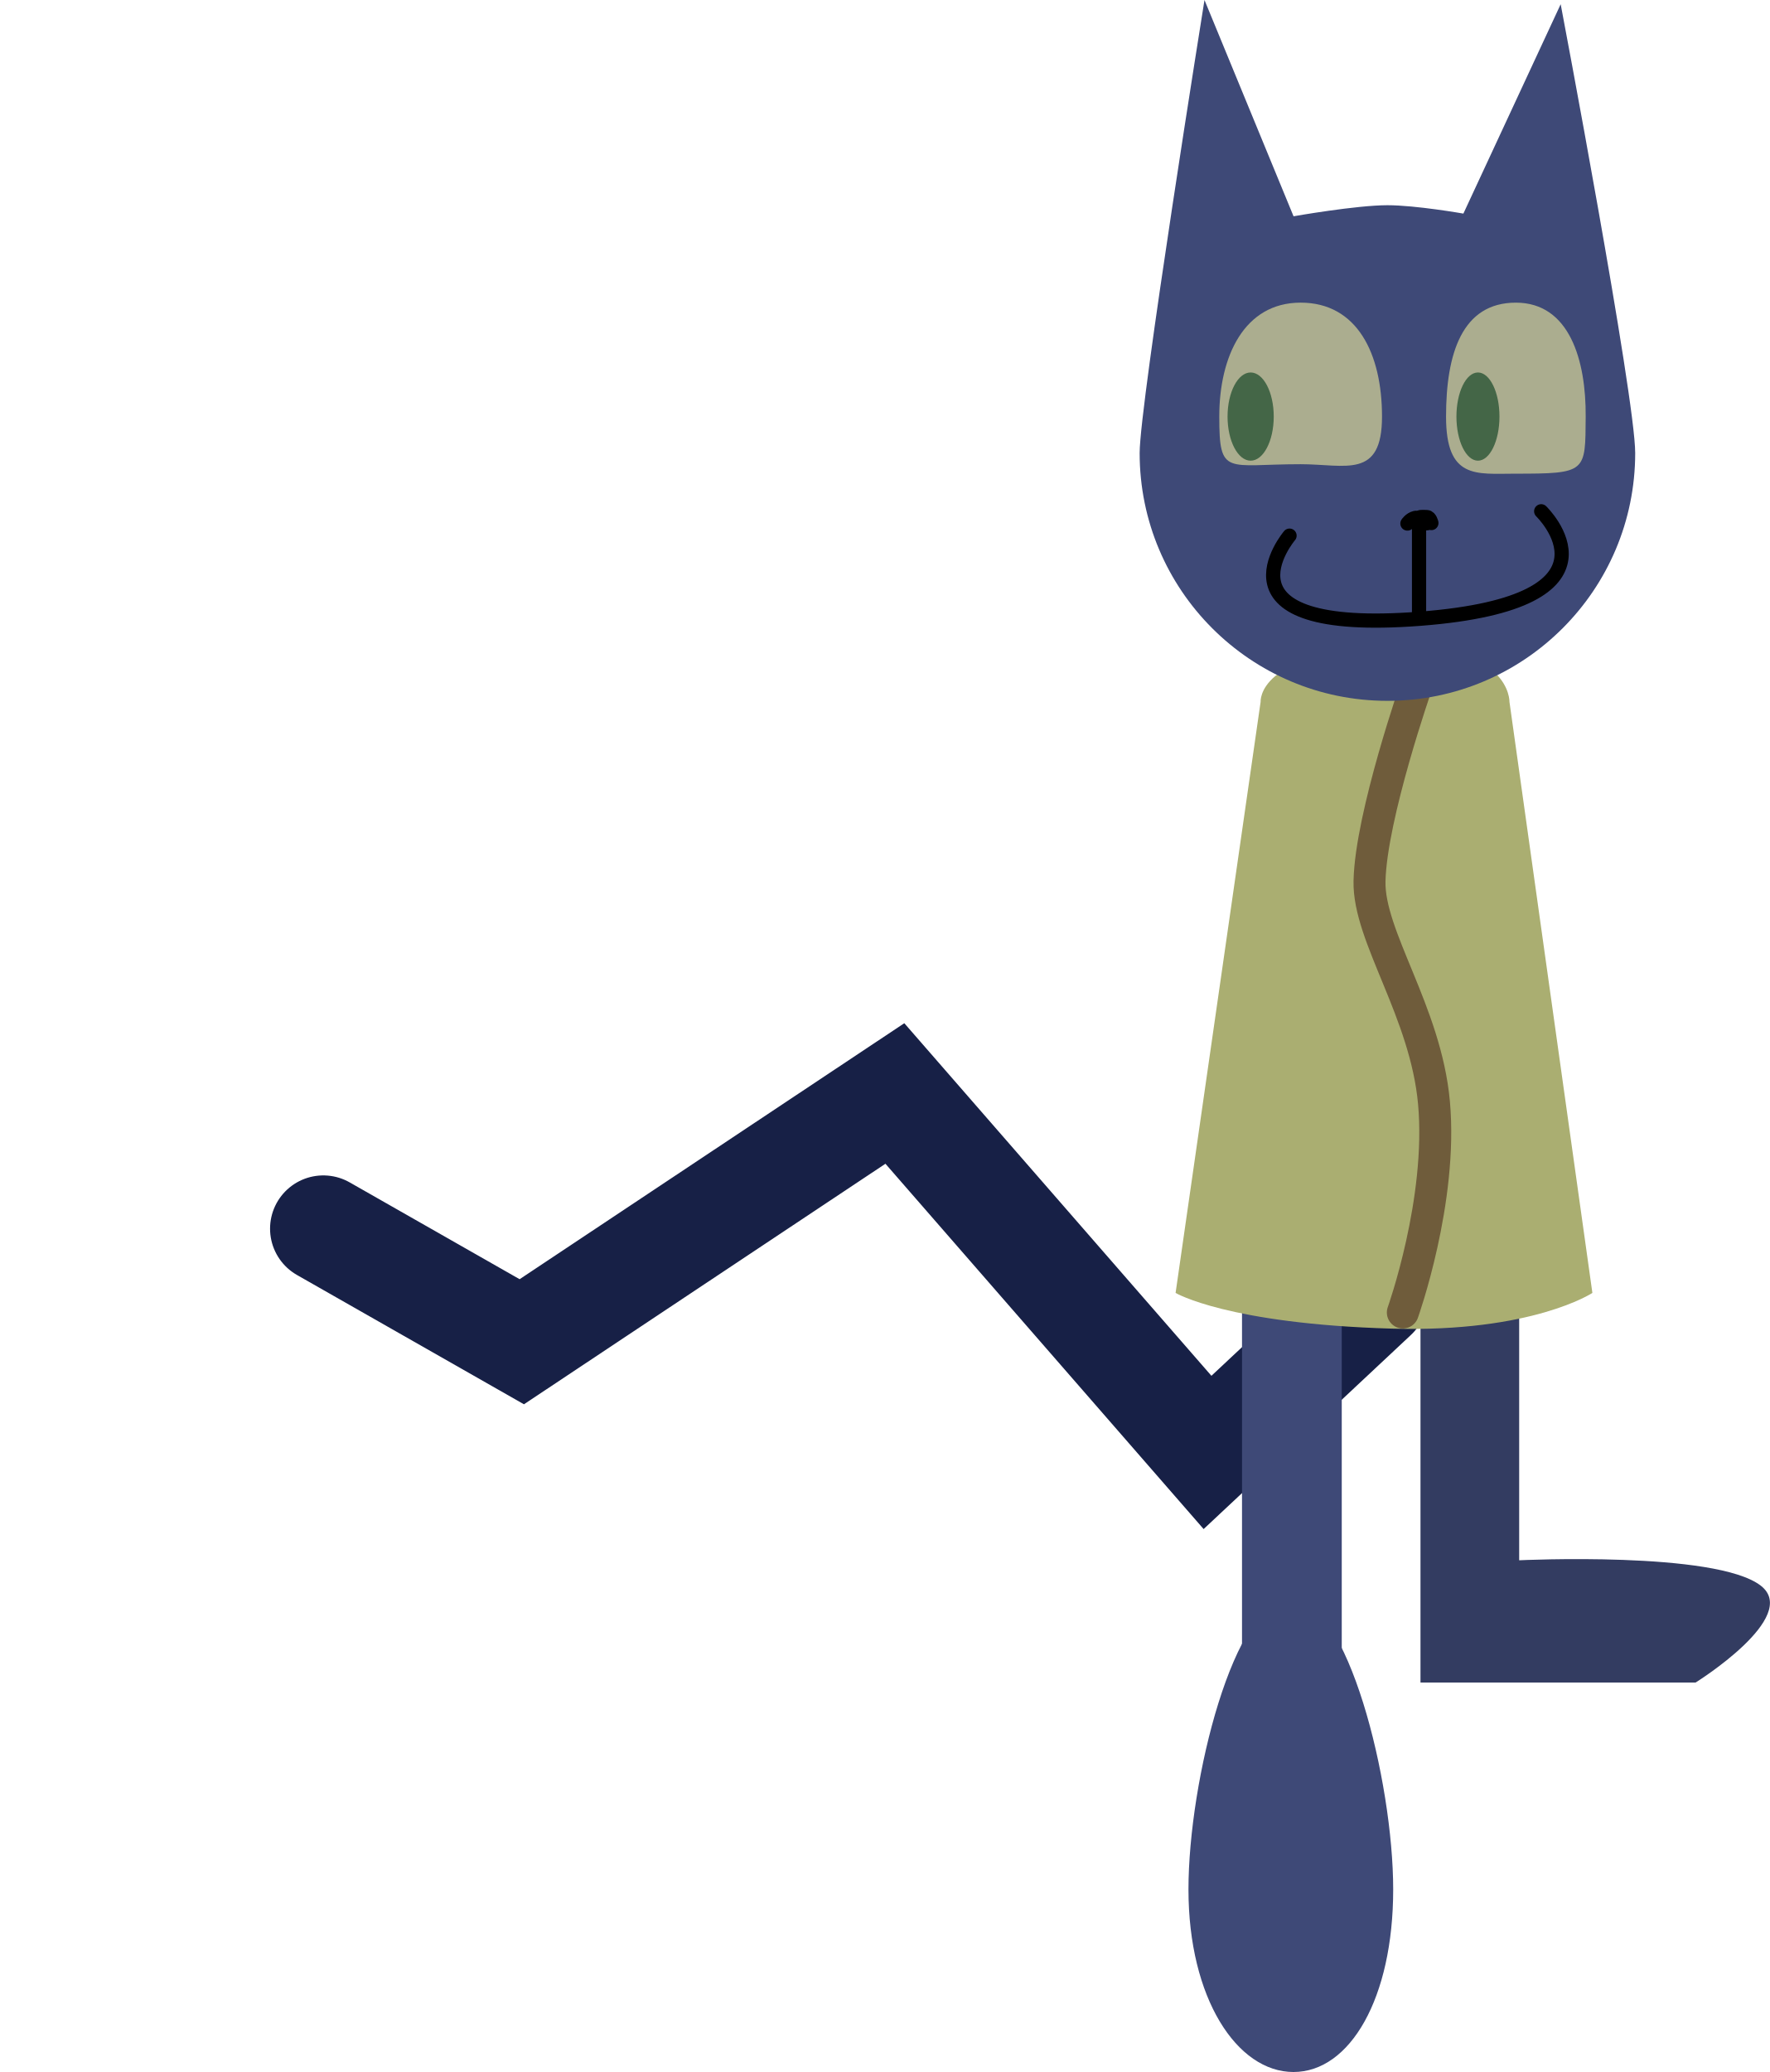
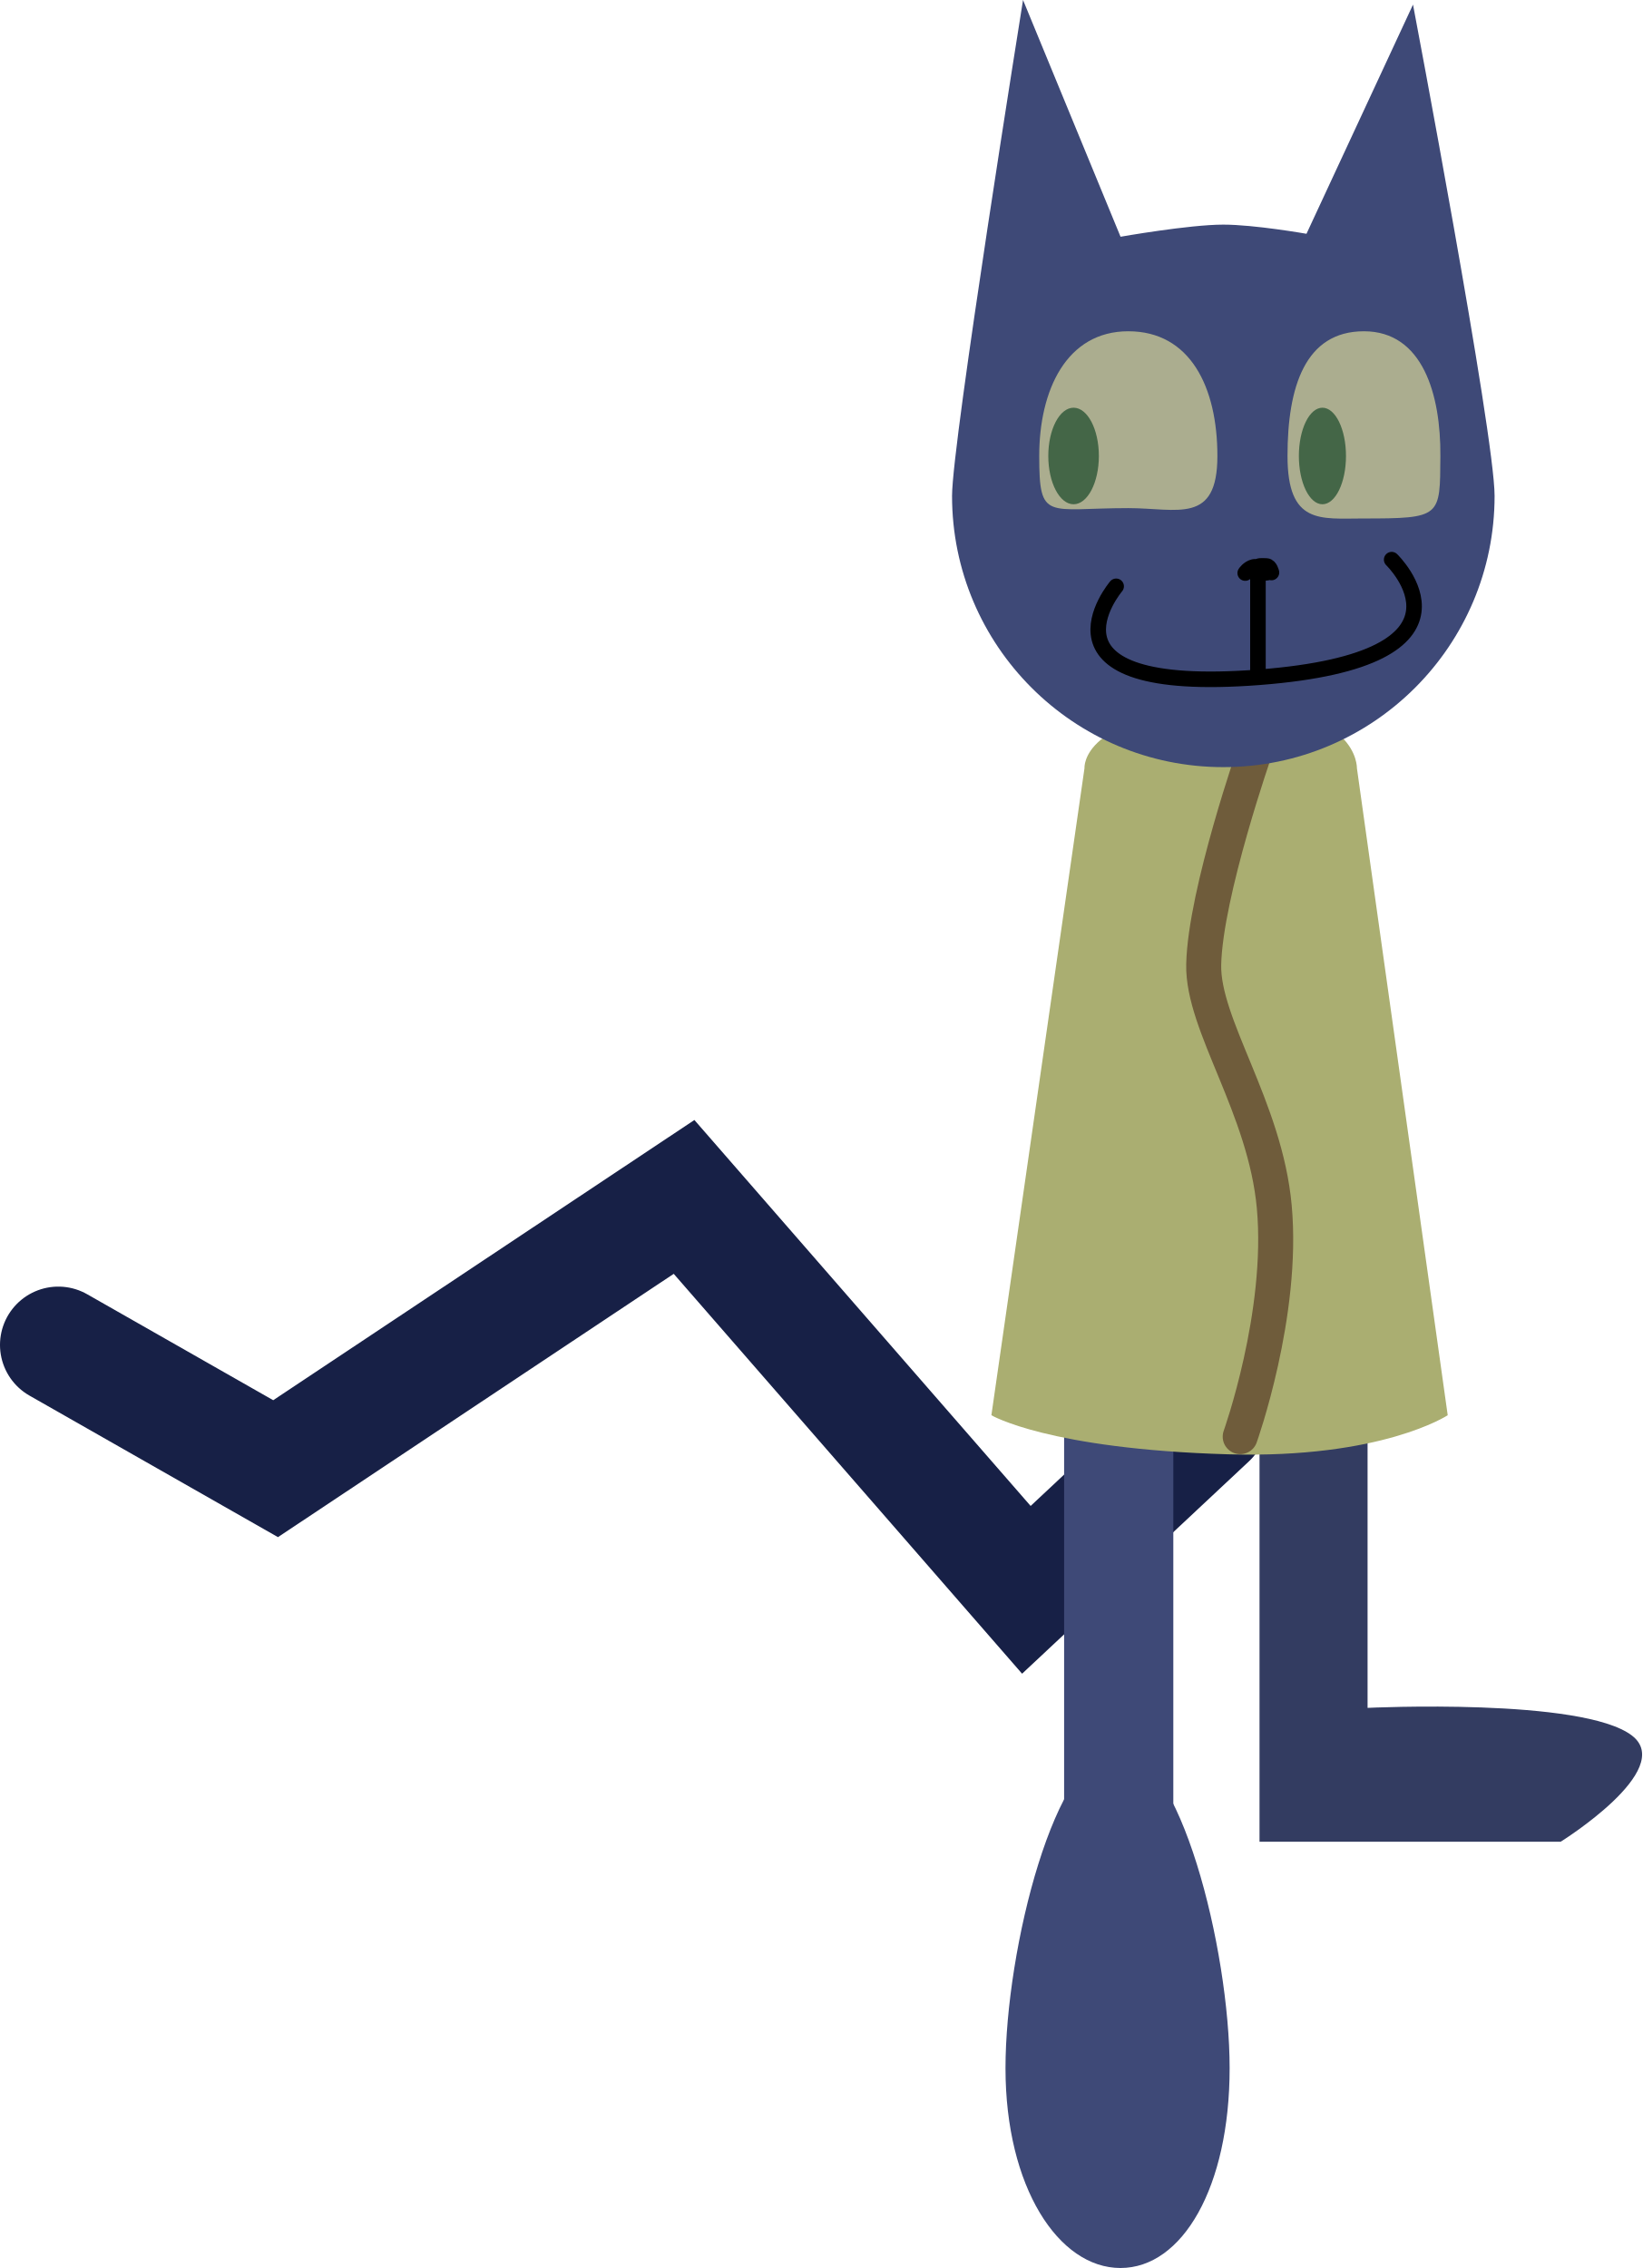
- <svg xmlns="http://www.w3.org/2000/svg" version="1.1" width="249.218" height="291.697" viewBox="0,0,249.218,291.697">
-   <g transform="translate(-170,0)">
-     <g transform="translate(-32.6965,-43.2763)">
-       <g data-paper-data="{&quot;isPaintingLayer&quot;:true}" fill-rule="nonzero" stroke-linejoin="miter" stroke-miterlimit="10" stroke-dasharray="" stroke-dashoffset="0" style="mix-blend-mode: normal">
-         <path d="M148.75,148.75c0,0 29.318,88.115 -32.5,94.5c-16.992,1.755 -38,-16.5 -38,-16.5" fill="none" stroke="#172046" stroke-width="15" stroke-linecap="round" />
-         <path d="M82.851,289.654v-62.974h14.044v62.974z" fill="#3e4977" stroke="none" stroke-width="0" stroke-linecap="butt" />
-         <path d="M33.033,281.148c0,0 -1.989,-9.13 3.696,-13.52c6.35,-4.904 21.139,-3.696 21.139,-3.696v-50.933h13.896v68.148z" fill="#333c61" stroke="#000000" stroke-width="0" stroke-linecap="butt" />
-         <path d="M47.56,226.295l11.678,-83.227c0,0 -0.246,-8.235 16.852,-7.687c18.741,0.601 18.183,7.687 18.183,7.687l11.974,83.227c0,0 -7.321,4.357 -30.452,5.026c-19.769,0.571 -28.235,-5.026 -28.235,-5.026z" fill="#aaae71" stroke="none" stroke-width="0" stroke-linecap="butt" />
-         <path d="M104.434,310.276c0,15.308 -6.453,15.448 -14.413,15.448c-7.96,0 -14.413,-0.14 -14.413,-15.448c0,-15.308 6.453,-41.022 14.413,-41.022c7.96,0 14.413,25.714 14.413,41.022z" fill="#3e4977" stroke="none" stroke-width="NaN" stroke-linecap="butt" />
-         <path d="M72.25,140.55c0,0 6.483,18.528 6.692,27.763c0.176,7.791 -7.906,18.371 -9.076,31.184c-1.258,13.784 4.384,29.553 4.384,29.553" fill="none" stroke="#6f5c3b" stroke-width="4.5" stroke-linecap="round" />
-         <path d="M41.534,108.053c0,-7.909 -3.133,-63.185 -3.133,-63.185l27.325,29.476c0,0 6.691,-1.178 10.696,-1.178c4.397,0 13.217,1.558 13.217,1.558l23.666,-30.448c0,0 -1.995,56.885 -1.995,63.777c0,19.268 -15.62,34.887 -34.887,34.887c-19.268,0 -34.887,-15.62 -34.887,-34.887z" fill="#3e4977" stroke="none" stroke-width="0" stroke-linecap="butt" />
-         <path d="M77.182,102.922c0,-8.858 9.99,-23.839 9.99,-23.839l12.923,23.839c0,0 -0.99,16.039 -11.457,16.039c-6.327,0 -11.457,-7.181 -11.457,-16.039z" fill="#aaae71" stroke="none" stroke-width="0" stroke-linecap="butt" />
-         <path d="M48.504,102.922l9.63,-23.639c0,0 10.03,14.781 10.03,23.639c0,8.858 -4.401,16.039 -9.831,16.039c-10.16,0 -9.831,-16.039 -9.831,-16.039z" fill="#aaae71" stroke="none" stroke-width="0" stroke-linecap="butt" />
-         <path d="M65.504,103.734c0,2.221 -0.517,4.021 -1.155,4.021c-0.638,0 -1.155,-1.8 -1.155,-4.021c0,-2.221 0.517,-4.021 1.155,-4.021c0.638,0 1.155,1.8 1.155,4.021z" fill="#002803" stroke="none" stroke-width="0" stroke-linecap="butt" />
-         <path d="M75.246,118.266h-4.73" fill="none" stroke="#000000" stroke-width="2" stroke-linecap="round" />
-         <path d="M72.395,130.664v-12.122" fill="none" stroke="#000000" stroke-width="2" stroke-linecap="round" />
-         <path d="M70.059,139.855l2.223,-9.739l5.768,9.939" fill="none" stroke="#000000" stroke-width="2" stroke-linecap="round" />
-         <path d="M396.223,225.75l-23.5,22l-44.023,-50.533l-52.533,34.951l-27.945,-15.917" data-paper-data="{&quot;index&quot;:null}" fill="none" stroke="#172046" stroke-width="15" stroke-linecap="round" />
-         <path d="M377.579,288.654v-62.974h14.044v62.974z" data-paper-data="{&quot;index&quot;:null}" fill="#3e4977" stroke="none" stroke-width="0" stroke-linecap="butt" />
-         <path d="M402.709,280.148v-68.148h13.896v50.933c0,0 27.665,-1.334 34.014,3.571c5.684,4.39 -9.179,13.645 -9.179,13.645z" data-paper-data="{&quot;index&quot;:null}" fill="#333c61" stroke="#000000" stroke-width="0" stroke-linecap="butt" />
-         <path d="M398.678,230.321c-23.131,-0.669 -30.452,-5.026 -30.452,-5.026l11.974,-83.227c0,0 -0.558,-7.086 18.183,-7.687c17.098,-0.548 16.852,7.687 16.852,7.687l11.678,83.227c0,0 -8.466,5.598 -28.235,5.026z" data-paper-data="{&quot;index&quot;:null}" fill="#aaae71" stroke="none" stroke-width="0" stroke-linecap="butt" />
-         <path d="M384.452,268.254c7.96,0 14.413,25.714 14.413,41.022c0,15.308 -6.078,25.698 -14.038,25.698c-7.96,0 -14.788,-10.39 -14.788,-25.698c0,-15.308 6.453,-41.022 14.413,-41.022z" data-paper-data="{&quot;index&quot;:null}" fill="#3e4977" stroke="none" stroke-width="NaN" stroke-linecap="butt" />
-         <path d="M400.223,228.05c0,0 5.642,-15.769 4.384,-29.553c-1.169,-12.813 -9.252,-23.393 -9.076,-31.184c0.209,-9.235 6.692,-27.763 6.692,-27.763" data-paper-data="{&quot;index&quot;:null}" fill="none" stroke="#6f5c3b" stroke-width="4.5" stroke-linecap="round" />
-         <path d="M398.052,141.941c-19.268,0 -34.887,-15.62 -34.887,-34.887c0,-6.892 9.13,-63.777 9.13,-63.777l12.541,30.448c0,0 8.82,-1.558 13.217,-1.558c4.005,0 10.696,1.178 10.696,1.178l13.7,-29.476c0,0 10.492,55.276 10.492,63.185c0,19.268 -15.62,34.887 -34.887,34.887z" data-paper-data="{&quot;index&quot;:null}" fill="#3e4977" stroke="none" stroke-width="0" stroke-linecap="butt" />
-         <path d="M385.834,108.627c-10.466,0 -11.457,1.751 -11.457,-6.706c0,-8.457 3.498,-16.039 11.457,-16.039c7.959,0 11.457,7.181 11.457,16.039c0,8.858 -5.129,6.706 -11.457,6.706z" data-paper-data="{&quot;index&quot;:null}" fill="#abad8f" stroke="none" stroke-width="0" stroke-linecap="butt" />
-         <path d="M378.795,95.713c1.796,0 3.252,2.78 3.252,6.209c0,3.429 -1.456,6.209 -3.252,6.209c-1.796,0 -3.252,-2.78 -3.252,-6.209c0,-3.429 1.456,-6.209 3.252,-6.209z" data-paper-data="{&quot;index&quot;:null}" fill="#446647" stroke="none" stroke-width="0" stroke-linecap="butt" />
-         <path d="M415.972,109.961c-5.429,0 -9.664,0.819 -9.664,-8.039c0,-8.858 2.248,-16.039 9.831,-16.039c7.582,0 9.885,8.175 9.831,16.039c-0.054,7.865 0.163,8.039 -9.997,8.039z" data-paper-data="{&quot;index&quot;:null}" fill="#abad8f" stroke="none" stroke-width="0" stroke-linecap="butt" />
-         <path d="M410.8,95.713c1.674,0 3.03,2.78 3.03,6.209c0,3.429 -1.357,6.209 -3.03,6.209c-1.674,0 -3.03,-2.78 -3.03,-6.209c0,-3.429 1.357,-6.209 3.03,-6.209z" data-paper-data="{&quot;index&quot;:null}" fill="#446647" stroke="none" stroke-width="0" stroke-linecap="butt" />
-         <path d="M400.87,116.98c0,0 0.385,-0.608 1.078,-0.787c0.689,-0.178 0.542,0.787 0.914,0.787c3.228,0 -2.511,-1.069 0.75,-0.91c0.449,0.022 0.632,0.839 0.632,0.839" data-paper-data="{&quot;index&quot;:null}" fill="none" stroke="#000000" stroke-width="2" stroke-linecap="round" />
-         <path d="M402.506,129.664c0,0 0,-8.85 0,-10.74c0,-0.678 0,-1.382 0,-1.382" data-paper-data="{&quot;index&quot;:null}" fill="none" stroke="#000000" stroke-width="2" stroke-linecap="round" />
-         <path d="M419.705,115.255c0,0 13.247,12.794 -17.047,15.128c-30.293,2.333 -18.387,-11.699 -18.387,-11.699" data-paper-data="{&quot;index&quot;:null}" fill="none" stroke="#000000" stroke-width="2" stroke-linecap="round" />
-         <path d="M96.187,103.122c0,3.408 -1.163,6.171 -2.597,6.171c-1.434,0 -2.597,-2.763 -2.597,-6.171c0,-3.408 1.163,-6.171 2.597,-6.171c1.434,0 2.597,2.763 2.597,6.171z" fill="#16ff00" stroke="#000000" stroke-width="0.5" stroke-linecap="butt" />
-         <path d="M94.754,103.234c0,2.221 -0.517,4.021 -1.155,4.021c-0.638,0 -1.155,-1.8 -1.155,-4.021c0,-2.221 0.517,-4.021 1.155,-4.021c0.638,0 1.155,1.8 1.155,4.021z" fill="#000000" stroke="none" stroke-width="0" stroke-linecap="butt" />
-         <path d="M96.187,103.122c0,3.408 -1.163,6.171 -2.597,6.171c-1.434,0 -2.597,-2.763 -2.597,-6.171c0,-3.408 1.163,-6.171 2.597,-6.171c1.434,0 2.597,2.763 2.597,6.171z" fill="none" stroke="#000000" stroke-width="1.5" stroke-linecap="butt" />
-       </g>
+ <svg xmlns="http://www.w3.org/2000/svg" version="1.1" width="211.191" height="291.697" viewBox="0,0,211.191,291.697">
+   <g transform="translate(-83.02675,-43)">
+     <g data-paper-data="{&quot;isPaintingLayer&quot;:true}" fill-rule="nonzero" stroke-linejoin="miter" stroke-miterlimit="10" stroke-dasharray="" stroke-dashoffset="0" style="mix-blend-mode: normal">
+       <path d="M238.527,225.474l-23.5,22l-44.023,-50.533l-52.533,34.951l-27.945,-15.917" data-paper-data="{&quot;index&quot;:null}" fill="none" stroke="#172046" stroke-width="15" stroke-linecap="round" />
+       <path d="M219.882,288.378v-62.974h14.044v62.974z" data-paper-data="{&quot;index&quot;:null}" fill="#3e4977" stroke="none" stroke-width="0" stroke-linecap="butt" />
+       <path d="M245.013,279.871v-68.148h13.896v50.933c0,0 27.665,-1.334 34.014,3.571c5.684,4.39 -9.179,13.645 -9.179,13.645z" data-paper-data="{&quot;index&quot;:null}" fill="#333c61" stroke="#000000" stroke-width="0" stroke-linecap="butt" />
+       <path d="M240.981,230.045c-23.131,-0.669 -30.452,-5.026 -30.452,-5.026l11.974,-83.227c0,0 -0.558,-7.086 18.183,-7.687c17.098,-0.548 16.852,7.687 16.852,7.687l11.678,83.227c0,0 -8.466,5.598 -28.235,5.026z" data-paper-data="{&quot;index&quot;:null}" fill="#aaae71" stroke="none" stroke-width="0" stroke-linecap="butt" />
+       <path d="M226.756,267.977c7.96,0 14.413,25.714 14.413,41.022c0,15.308 -6.078,25.698 -14.038,25.698c-7.96,0 -14.788,-10.39 -14.788,-25.698c0,-15.308 6.453,-41.022 14.413,-41.022z" data-paper-data="{&quot;index&quot;:null}" fill="#3e4977" stroke="none" stroke-width="NaN" stroke-linecap="butt" />
+       <path d="M242.527,227.774c0,0 5.642,-15.769 4.384,-29.553c-1.169,-12.813 -9.252,-23.393 -9.076,-31.184c0.209,-9.235 6.692,-27.763 6.692,-27.763" data-paper-data="{&quot;index&quot;:null}" fill="none" stroke="#6f5c3b" stroke-width="4.5" stroke-linecap="round" />
+       <path d="M240.356,141.664c-19.268,0 -34.887,-15.62 -34.887,-34.887c0,-6.892 9.13,-63.777 9.13,-63.777l12.541,30.448c0,0 8.82,-1.558 13.217,-1.558c4.005,0 10.696,1.178 10.696,1.178l13.7,-29.476c0,0 10.492,55.276 10.492,63.185c0,19.268 -15.62,34.887 -34.887,34.887z" data-paper-data="{&quot;index&quot;:null}" fill="#3e4977" stroke="none" stroke-width="0" stroke-linecap="butt" />
+       <path d="M228.138,108.351c-10.466,0 -11.457,1.751 -11.457,-6.706c0,-8.457 3.498,-16.039 11.457,-16.039c7.959,0 11.457,7.181 11.457,16.039c0,8.858 -5.129,6.706 -11.457,6.706z" data-paper-data="{&quot;index&quot;:null}" fill="#abad8f" stroke="none" stroke-width="0" stroke-linecap="butt" />
+       <path d="M221.099,95.437c1.796,0 3.252,2.78 3.252,6.209c0,3.429 -1.456,6.209 -3.252,6.209c-1.796,0 -3.252,-2.78 -3.252,-6.209c0,-3.429 1.456,-6.209 3.252,-6.209z" data-paper-data="{&quot;index&quot;:null}" fill="#446647" stroke="none" stroke-width="0" stroke-linecap="butt" />
+       <path d="M258.276,109.684c-5.429,0 -9.664,0.819 -9.664,-8.039c0,-8.858 2.248,-16.039 9.831,-16.039c7.582,0 9.885,8.175 9.831,16.039c-0.054,7.865 0.163,8.039 -9.997,8.039z" data-paper-data="{&quot;index&quot;:null}" fill="#abad8f" stroke="none" stroke-width="0" stroke-linecap="butt" />
+       <path d="M253.103,95.437c1.674,0 3.03,2.78 3.03,6.209c0,3.429 -1.357,6.209 -3.03,6.209c-1.674,0 -3.03,-2.78 -3.03,-6.209c0,-3.429 1.357,-6.209 3.03,-6.209z" data-paper-data="{&quot;index&quot;:null}" fill="#446647" stroke="none" stroke-width="0" stroke-linecap="butt" />
+       <path d="M243.173,116.704c0,0 0.385,-0.608 1.078,-0.787c0.689,-0.178 0.542,0.787 0.914,0.787c3.228,0 -2.511,-1.069 0.75,-0.91c0.449,0.022 0.632,0.839 0.632,0.839" data-paper-data="{&quot;index&quot;:null}" fill="none" stroke="#000000" stroke-width="2" stroke-linecap="round" />
+       <path d="M244.81,117.266c0,0 0,0.704 0,1.382c0,1.89 0,10.74 0,10.74" data-paper-data="{&quot;index&quot;:null}" fill="none" stroke="#000000" stroke-width="2" stroke-linecap="round" />
+       <path d="M262.008,114.979c0,0 13.247,12.794 -17.047,15.128c-30.293,2.333 -18.387,-11.699 -18.387,-11.699" data-paper-data="{&quot;index&quot;:null}" fill="none" stroke="#000000" stroke-width="2" stroke-linecap="round" />
    </g>
  </g>
</svg>
